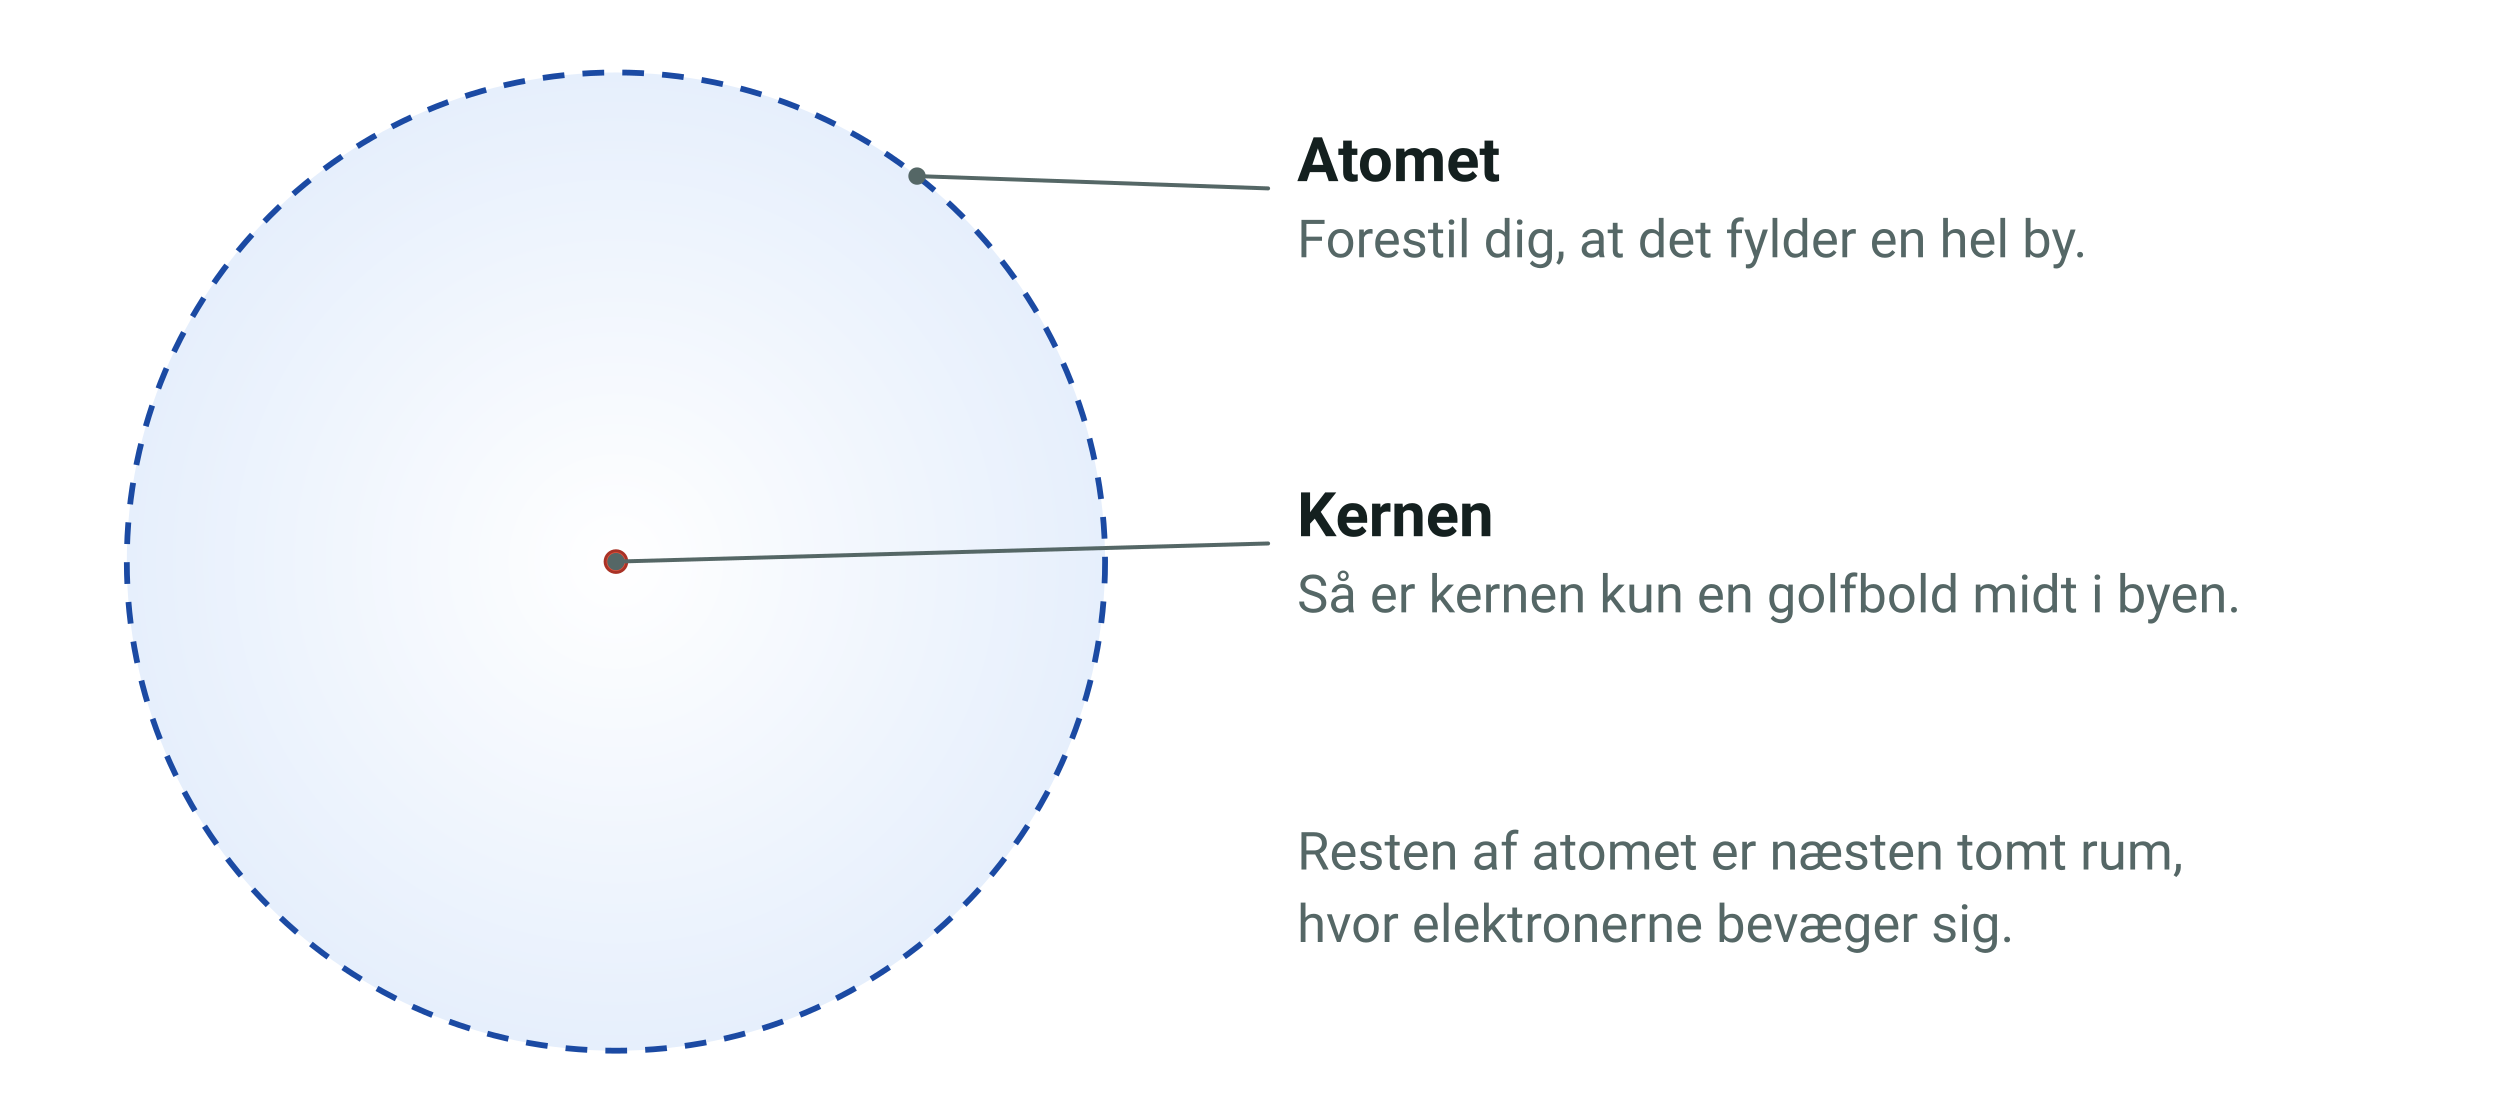
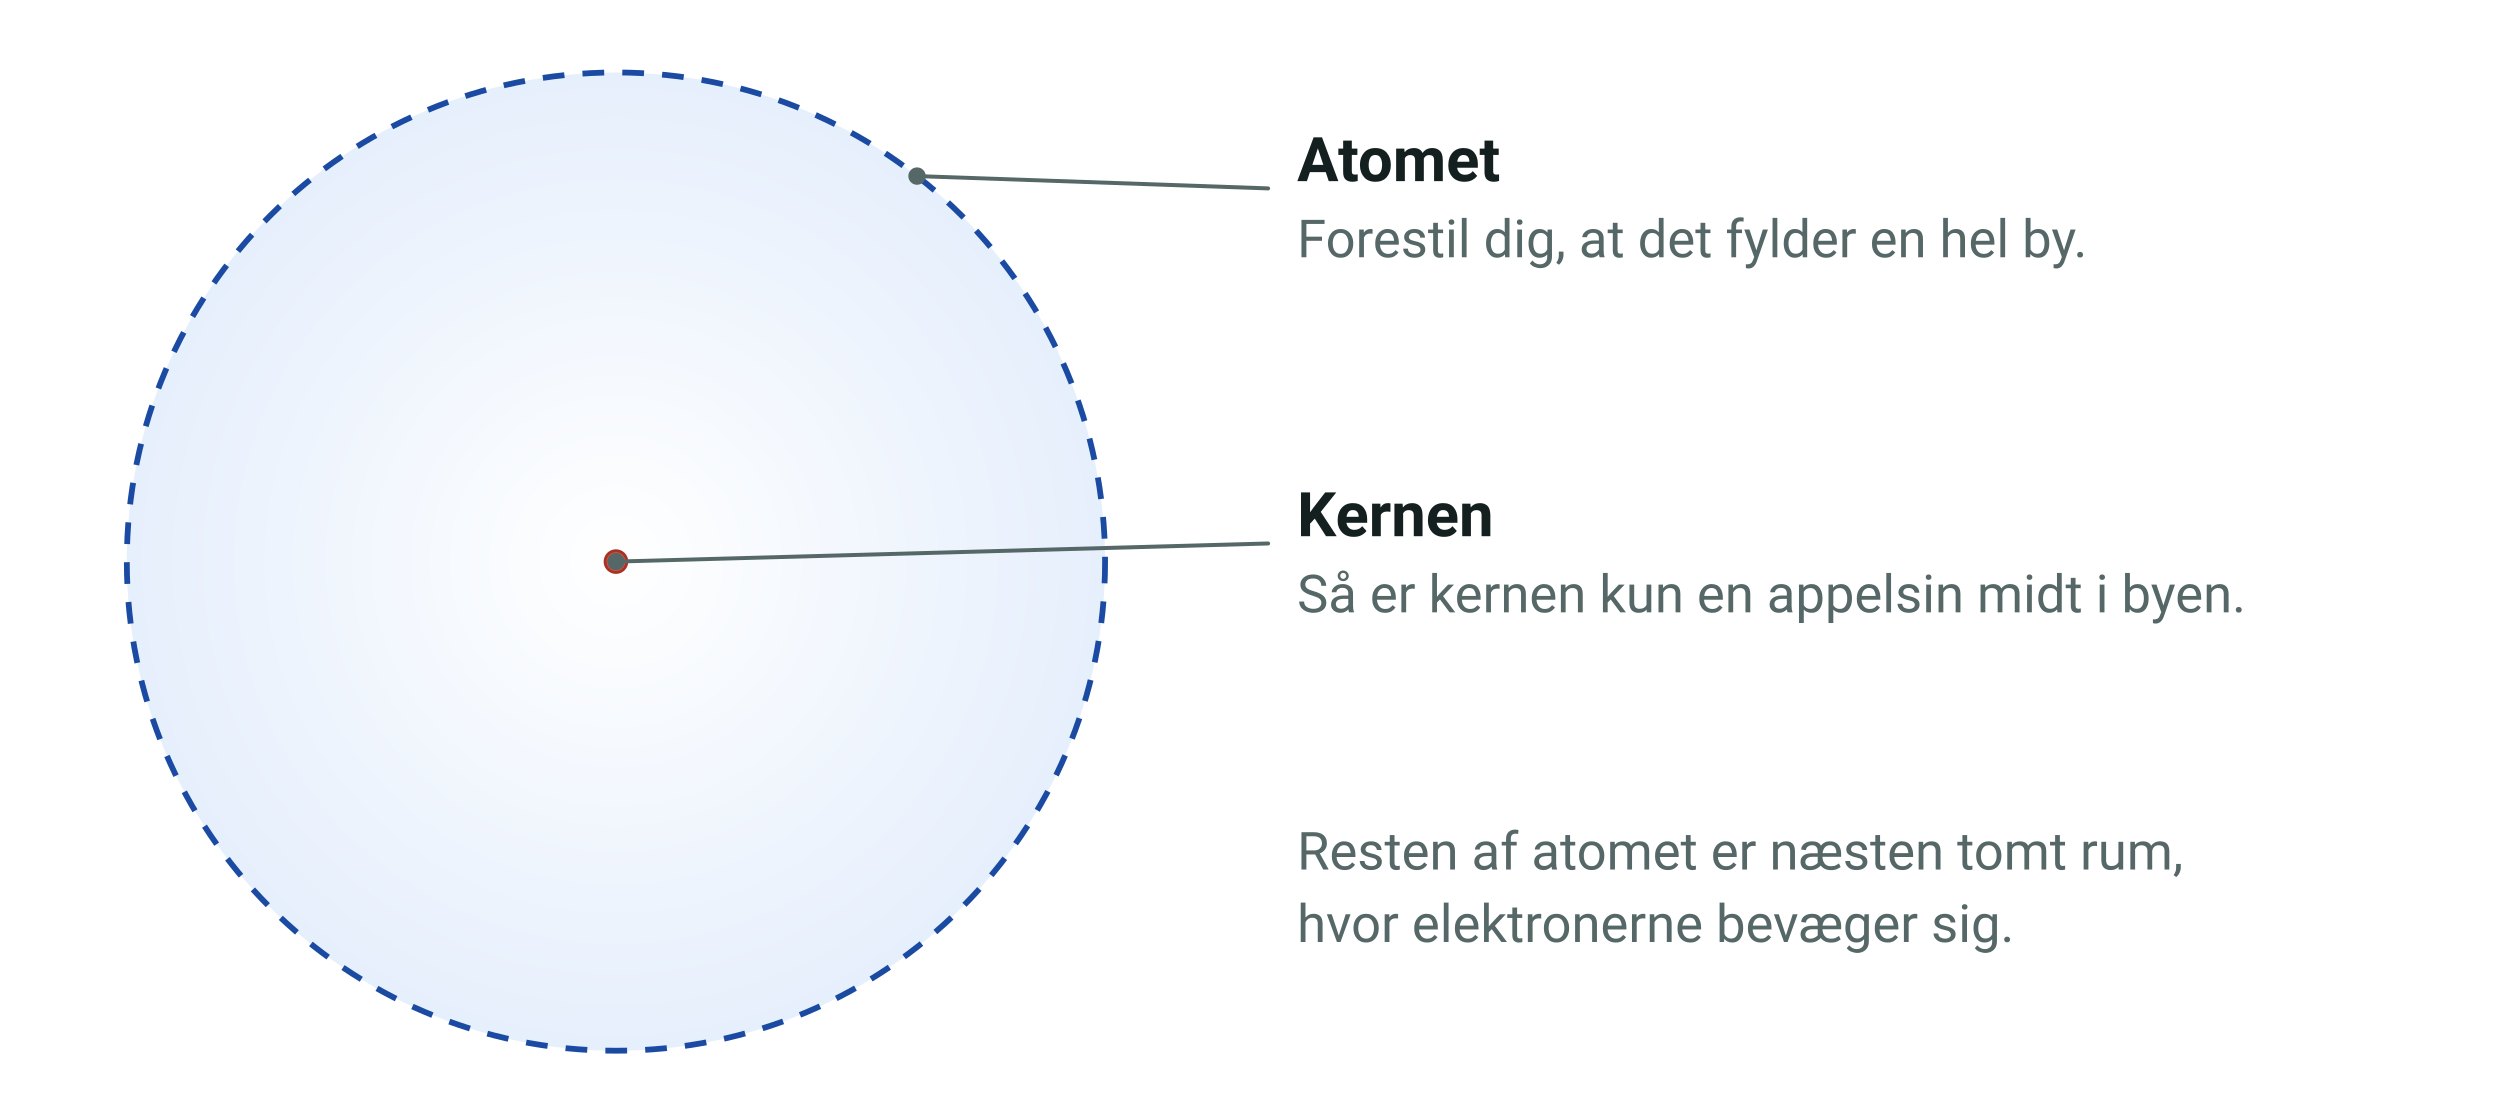
<svg xmlns="http://www.w3.org/2000/svg" viewBox="0 0 690 305" width="690" height="305" font-family="'Segoe UI', Roboto, 'Helvetica Neue', Arial, sans-serif" role="img" aria-label="Atomet er meget større end sin kerne">
  <defs>
    <radialGradient id="tom">
      <stop offset="0" stop-color="#ffffff" />
      <stop offset="1" stop-color="#e6effc" />
    </radialGradient>
  </defs>
  <circle cx="170.0" cy="155.0" r="135.0" fill="url(#tom)" stroke="#1b4aa3" stroke-width="1.6" stroke-dasharray="6 5" />
  <circle cx="170.0" cy="155.0" r="3.0" fill="#e5533d" stroke="#a93226" stroke-width="0.8" />
  <line x1="253.1" y1="48.6" x2="350.0" y2="52.0" stroke="#556766" stroke-width="1.1" stroke-linecap="round" />
  <circle cx="253.1" cy="48.6" r="2.4" fill="#556766" />
  <text x="358.0" y="50.0" font-size="17" text-anchor="start" fill="#14201f" font-weight="700">
    <tspan>Atomet</tspan>
  </text>
  <text x="358.0" y="71.0" font-size="14.5" text-anchor="start" fill="#556766">
    <tspan>Forestil dig, at det fylder en hel by.</tspan>
  </text>
  <line x1="170.0" y1="155.0" x2="350.0" y2="150.0" stroke="#556766" stroke-width="1.1" stroke-linecap="round" />
  <circle cx="170.0" cy="155.0" r="2.4" fill="#556766" />
  <text x="358.0" y="148.0" font-size="17" text-anchor="start" fill="#14201f" font-weight="700">
    <tspan>Kernen</tspan>
  </text>
  <text x="358.0" y="169.0" font-size="14.5" text-anchor="start" fill="#556766">
-     <tspan>Så er kernen kun en golfbold midt i byen.</tspan>
+     <tspan>Så er kernen kun en appelsin midt i byen.</tspan>
  </text>
  <text x="358.0" y="240.0" font-size="14.5" text-anchor="start" fill="#556766">
    <tspan>Resten af atomet er næsten tomt rum,</tspan>
  </text>
  <text x="358.0" y="260.0" font-size="14.5" text-anchor="start" fill="#556766">
    <tspan>hvor elektronerne bevæger sig.</tspan>
  </text>
</svg>
